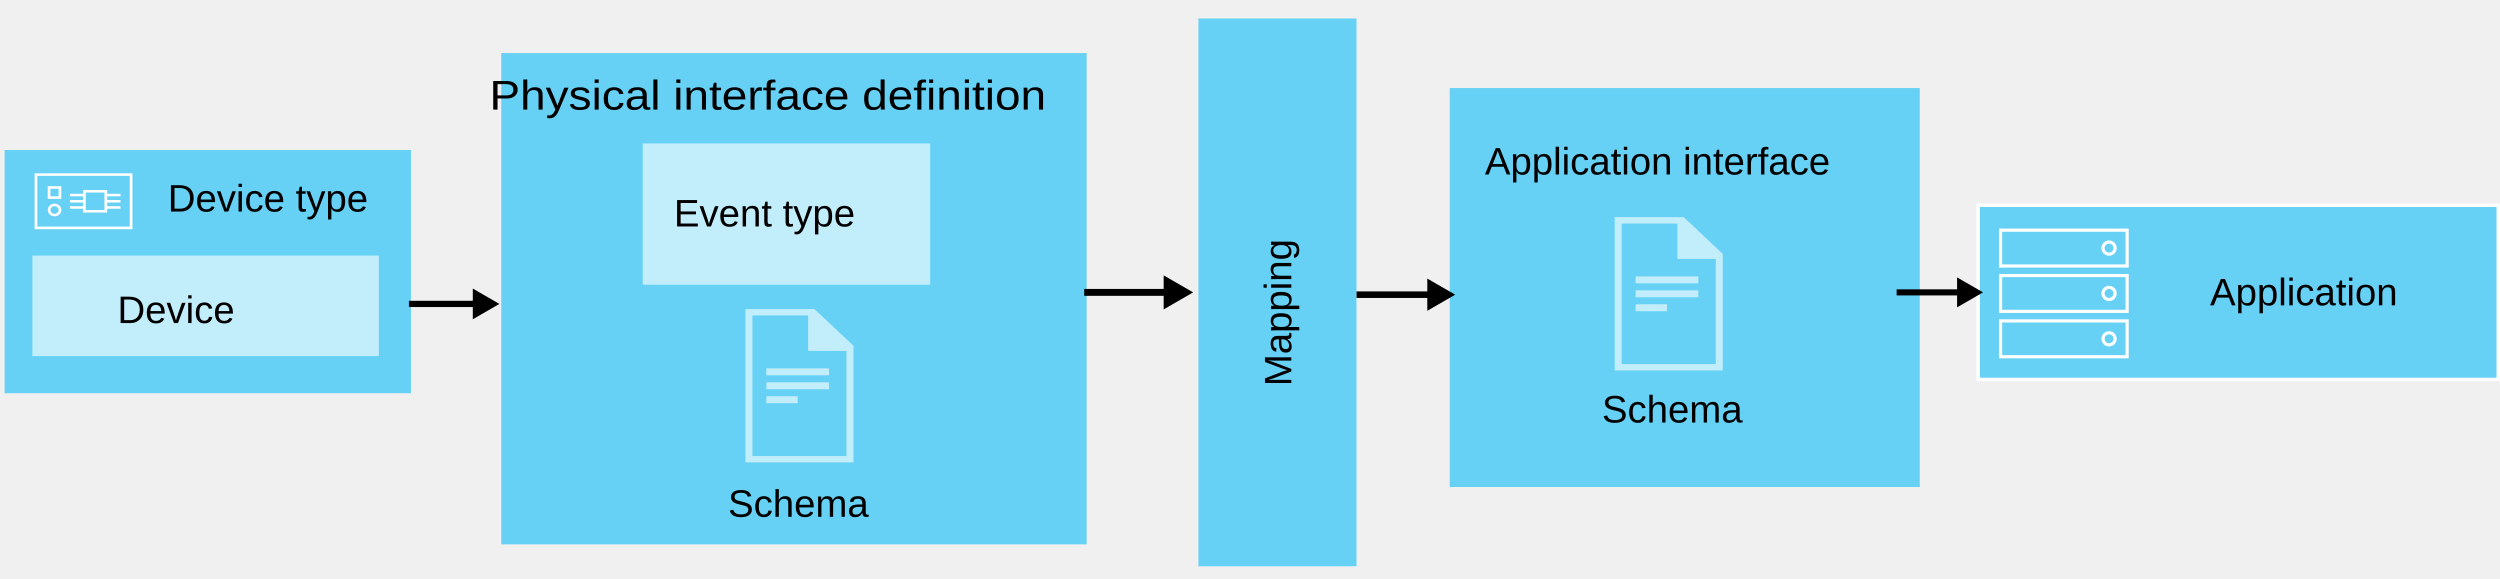
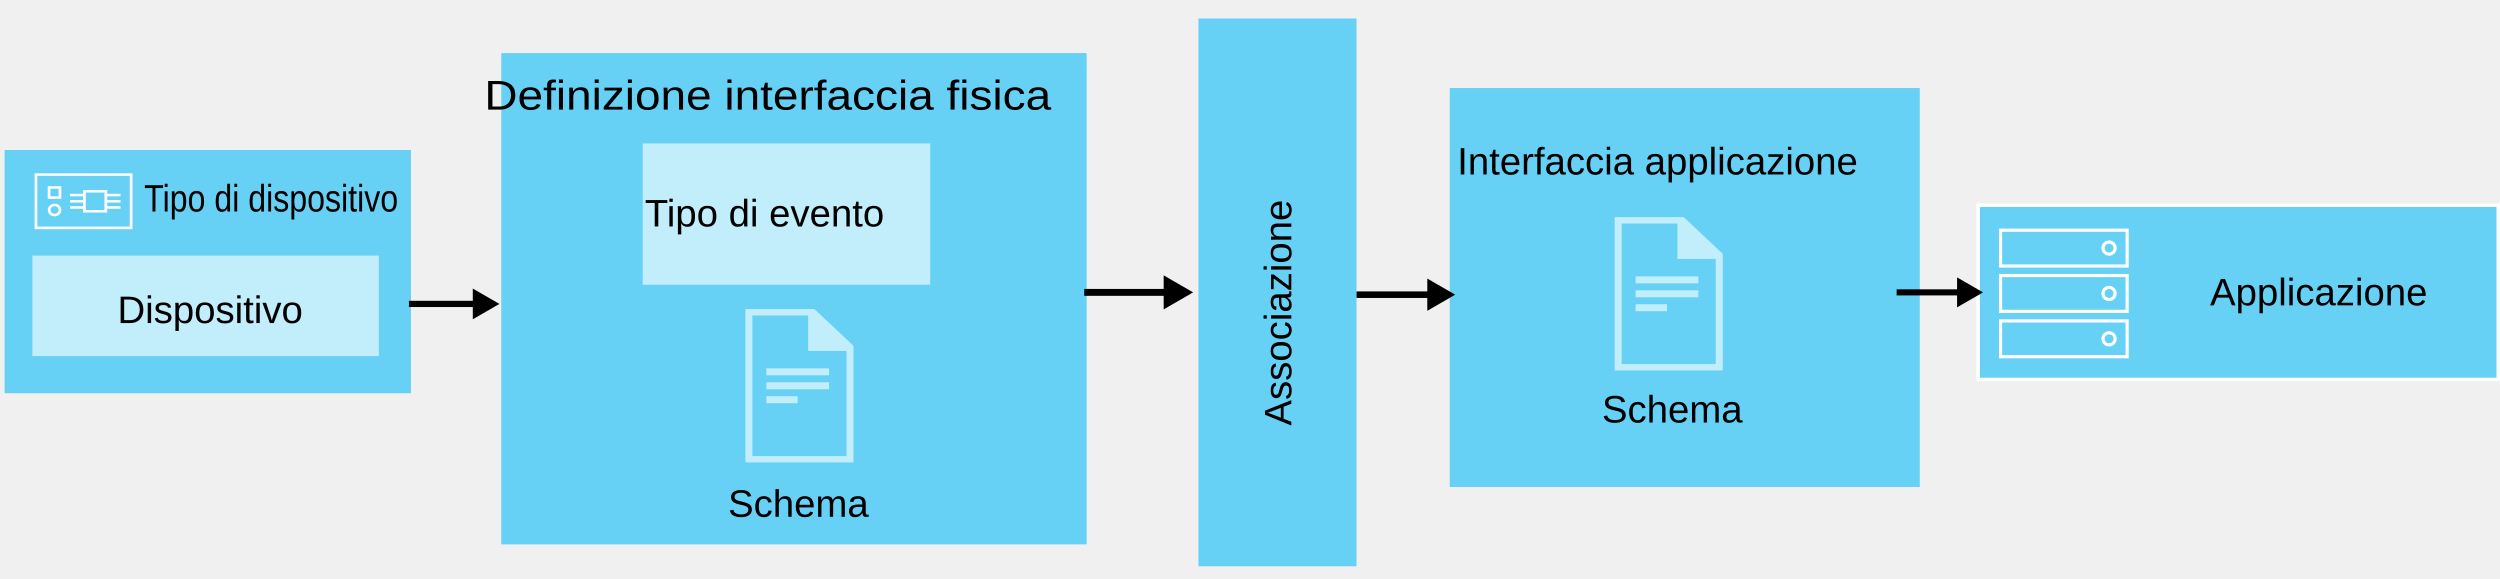
<svg xmlns="http://www.w3.org/2000/svg" id="svg5443" version="1.1" width="717.41" height="166.145" viewBox="0 0 717.41 166.145">
  <defs id="defs5447">
    <marker style="overflow:visible" id="TriangleOutM-3-4-5" refX="0" refY="0" orient="auto">
      <path transform="scale(0.4,0.4)" style="fill-rule:evenodd;stroke:#000000;stroke-width:1pt" d="m 5.77,0 -8.65,5 0,-10 8.65,5 z" id="path21258-13-6-5" />
    </marker>
    <marker style="overflow:visible" id="TriangleOutM-3-4-5-9" refX="0" refY="0" orient="auto">
      <path transform="scale(0.4,0.4)" style="fill-rule:evenodd;stroke:#000000;stroke-width:1pt" d="m 5.77,0 -8.65,5 0,-10 8.65,5 z" id="path21258-13-6-5-0" />
    </marker>
    <marker style="overflow:visible" id="TriangleOutM-3-4-5-9-4" refX="0" refY="0" orient="auto">
      <path transform="scale(0.4,0.4)" style="fill-rule:evenodd;stroke:#000000;stroke-width:1pt" d="m 5.77,0 -8.65,5 0,-10 8.65,5 z" id="path21258-13-6-5-0-6" />
    </marker>
    <marker style="overflow:visible" id="TriangleOutM-3-4-5-9-4-0" refX="0" refY="0" orient="auto">
      <path transform="scale(0.4,0.4)" style="fill-rule:evenodd;stroke:#000000;stroke-width:1pt" d="m 5.77,0 -8.65,5 0,-10 8.65,5 z" id="path21258-13-6-5-0-6-7" />
    </marker>
    <marker style="overflow:visible" id="TriangleOutM-3-4-5-0" refX="0" refY="0" orient="auto">
      <path transform="scale(0.4,0.4)" style="fill-rule:evenodd;stroke:#000000;stroke-width:1pt" d="m 5.77,0 -8.65,5 0,-10 8.65,5 z" id="path21258-13-6-5-5" />
    </marker>
  </defs>
  <rect ry="0" rx="0" y="58.889" x="567.66" height="50" width="149.25" id="rect79371-1-6-6-9-8-7-3-5-1-2-7-5" style="fill:#66d1f5;fill-opacity:1;fill-rule:evenodd;stroke:#ffffff;stroke-width:1;stroke-miterlimit:4;stroke-dasharray:none;stroke-opacity:1" />
  <text xml:space="preserve" style="font-style:normal;font-variant:normal;font-weight:normal;font-stretch:normal;font-size:11px;line-height:125%;font-family:Arial;-inkscape-font-specification:Arial;text-align:start;letter-spacing:0px;word-spacing:0px;writing-mode:lr-tb;text-anchor:start;fill:#000000;fill-opacity:1;stroke:none" x="634.207" y="87.62" id="text18189-5-9">
-     <tspan x="634.207" y="87.62" id="tspan6913-6">Application</tspan>
+     <tspan x="634.207" y="87.62" id="tspan6913-6">Applicazione</tspan>
  </text>
  <g id="g5240-2-8" transform="matrix(0.09339234,0,0,0.09339234,568.8965,60.86142)" style="stroke-width:9.794;stroke-miterlimit:4;stroke-dasharray:none">
    <rect id="rect5222-4-5" height="110" width="388.9" stroke-miterlimit="10" y="55.6" x="55.6" style="fill:none;stroke:#ffffff;stroke-width:9.794;stroke-miterlimit:4;stroke-dasharray:none" />
    <rect id="rect5224-7-2" height="110" width="388.9" stroke-miterlimit="10" y="195" x="55.6" style="fill:none;stroke:#ffffff;stroke-width:9.794;stroke-miterlimit:4;stroke-dasharray:none" />
    <rect id="rect5226-6-7" height="110" width="388.9" stroke-miterlimit="10" y="334.4" x="55.6" style="fill:none;stroke:#ffffff;stroke-width:9.794;stroke-miterlimit:4;stroke-dasharray:none" />
    <circle id="circle5228-0-6" r="18.6" cy="110.6" cx="389" stroke-miterlimit="10" style="fill:none;stroke:#ffffff;stroke-width:9.794;stroke-miterlimit:4;stroke-dasharray:none" />
    <circle id="circle5230-5-6" r="18.6" cy="250" cx="389" stroke-miterlimit="10" style="fill:none;stroke:#ffffff;stroke-width:9.794;stroke-miterlimit:4;stroke-dasharray:none" />
    <circle id="circle5232-6-1" r="18.6" cy="389.4" cx="389" stroke-miterlimit="10" style="fill:none;stroke:#ffffff;stroke-width:9.794;stroke-miterlimit:4;stroke-dasharray:none" />
  </g>
  <rect ry="0" rx="0" y="43.042" x="1.325" height="69.8" width="116.605" id="rect79371-1-6-6-9-8-7-86-3-9" style="fill:#66d1f5;fill-opacity:1;fill-rule:evenodd;stroke:none" />
-   <text y="60.703" x="76.889" font-size="12" id="text56820" style="font-style:normal;font-variant:normal;font-weight:normal;font-stretch:normal;font-size:11px;line-height:125%;font-family:Arial;-inkscape-font-specification:Arial;text-align:center;writing-mode:lr-tb;text-anchor:middle;fill:#000000;fill-opacity:1">Device type</text>
+   <text y="55.553" x="85.026" font-size="12" id="text56820" style="font-style:normal;font-variant:normal;font-weight:normal;font-stretch:normal;font-size:10.067px;line-height:125%;font-family:Arial;-inkscape-font-specification:Arial;text-align:center;writing-mode:lr-tb;text-anchor:middle;fill:#000000;fill-opacity:1" transform="scale(0.9151664,1.092697)">Tipo di dispositivo</text>
  <rect ry="0" rx="0" y="73.34" x="9.289" height="28.839" width="99.431" id="rect79371-1-6-6-9-8-7-86-7" style="fill:#c2edfb;fill-opacity:1;fill-rule:evenodd;stroke:none" />
-   <text y="92.703" x="33.712" font-size="11" id="text56922" style="font-style:normal;font-variant:normal;font-weight:normal;font-stretch:normal;font-size:11px;line-height:125%;font-family:Arial;-inkscape-font-specification:Arial;text-align:start;writing-mode:lr-tb;text-anchor:start;fill:#000000;fill-opacity:1">Device</text>
+   <text y="92.703" x="33.712" font-size="11" id="text56922" style="font-style:normal;font-variant:normal;font-weight:normal;font-stretch:normal;font-size:11px;line-height:125%;font-family:Arial;-inkscape-font-specification:Arial;text-align:start;writing-mode:lr-tb;text-anchor:start;fill:#000000;fill-opacity:1">Dispositivo</text>
  <g id="g5278-5" transform="matrix(0.7799818,0,0,0.7279118,6.420911,41.37782)">
    <path id="path5280-9" d="M 40,12 35.33,12 9.67,12 5,12 5,33 9.67,33 35.34,33 40,33 40,12 Z m -9.22,8.06 5.32,0 m -5.32,2.44 5.32,0 m -5.32,2.44 5.32,0 m -18.57,-4.88 5.32,0 m -5.32,2.44 5.32,0 m -5.32,2.44 5.32,0 m -0.02,1.5 7.87,0 0,-7.87 -7.87,0 0,7.87 z m -10.98,-2.5 c 1.1,0 2,0.9 2,2 0,1.1 -0.9,2 -2,2 -1.1,0 -2,-0.9 -2,-2 0,-1.11 0.9,-2 2,-2 z m 1.98,-2.88 -4,0 0,-4 4,0 0,4 z" stroke-miterlimit="10" style="fill:none;stroke:#ffffff;stroke-miterlimit:10" />
  </g>
  <rect style="fill:#66d1f5;fill-opacity:1;fill-rule:evenodd;stroke:none" id="rect7198-5" width="157.197" height="45.364" x="-162.501" y="343.903" rx="0" ry="0" transform="matrix(0,-1,1,0,0,0)" />
  <text xml:space="preserve" style="font-style:normal;font-variant:normal;font-weight:normal;font-stretch:normal;font-size:11px;line-height:125%;font-family:Arial;-inkscape-font-specification:Arial;text-align:center;letter-spacing:0px;word-spacing:0px;writing-mode:lr-tb;text-anchor:middle;fill:#000000;fill-opacity:1;stroke:none" x="-85.132" y="370.562" id="text7210-2" transform="matrix(0,-1,1,0,0,0)">
-     <tspan x="-85.132" y="370.562" id="tspan7573-7">Mapping</tspan>
+     <tspan x="-85.132" y="370.562" id="tspan7573-7">Associazione</tspan>
  </text>
  <rect style="fill:#66d1f5;fill-opacity:1;fill-rule:evenodd;stroke:none" id="rect6559" width="167.988" height="140.979" x="143.847" y="15.232" rx="0" ry="0" />
  <rect ry="0" rx="0" y="41.161" x="184.439" height="40.547" width="82.495" id="rect79371-1-6-6-9-8-7-9-9" style="fill:#c2edfb;fill-opacity:1;fill-rule:evenodd;stroke:none" />
  <text xml:space="preserve" style="font-style:normal;font-variant:normal;font-weight:normal;font-stretch:normal;font-size:12.548px;line-height:125%;font-family:Arial;-inkscape-font-specification:'Arial, Normal';text-align:center;letter-spacing:0px;word-spacing:0px;writing-mode:lr-tb;text-anchor:middle;fill:#000000;fill-opacity:1;stroke:none" x="214.969" y="33.045" id="text5543" transform="scale(1.050451,0.9519723)">
-     <tspan id="tspan3449" x="214.969" y="33.045">Physical interface definition</tspan>
+     <tspan id="tspan3449" x="214.969" y="33.045">Definizione interfaccia fisica</tspan>
  </text>
  <text id="text13959-6" y="64.98" x="223.971" style="font-style:normal;font-variant:normal;font-weight:normal;font-stretch:normal;font-size:11px;line-height:125%;font-family:Arial;-inkscape-font-specification:Arial;text-align:center;letter-spacing:0px;word-spacing:0px;writing-mode:lr-tb;text-anchor:middle;fill:#000000;fill-opacity:1;stroke:none" xml:space="preserve">
-     <tspan id="tspan13963-4" y="64.98" x="223.971">Event type</tspan>
+     <tspan id="tspan13963-4" y="64.98" x="223.971">Tipo di evento</tspan>
  </text>
  <flowRoot xml:space="preserve" id="flowRoot7760" style="font-style:normal;font-weight:normal;font-size:40px;line-height:125%;font-family:sans-serif;letter-spacing:0px;word-spacing:0px;fill:#000000;fill-opacity:1;stroke:none;stroke-width:1px;stroke-linecap:butt;stroke-linejoin:miter;stroke-opacity:1" transform="translate(-18.51996,-85.99516)">
    <flowRegion id="flowRegion7762">
      <rect id="rect7764" width="221.195" height="145.698" x="447.027" y="-93.021" />
    </flowRegion>
    <flowPara id="flowPara7766" />
  </flowRoot>
  <text y="148.305" x="208.928" font-size="11" id="text59612-6" style="font-style:normal;font-variant:normal;font-weight:normal;font-stretch:normal;font-size:11px;line-height:125%;font-family:Arial;-inkscape-font-specification:Arial;text-align:start;writing-mode:lr-tb;text-anchor:start;fill:#000000;fill-opacity:1">Schema</text>
  <g transform="translate(-217.089,-244.2998)" id="g13549-6" style="fill:#c2edfb;fill-opacity:1">
    <path id="path13551-2" d="m 450.804,333 -3.316,0 -16.488,0 0,44 31,0 0,-30.799 0,-2.68 L 450.804,333 Z m 9.196,42.166 -27,0 0,-40.332 16,0 0,10.166 11,0 0,30.166 z" style="fill:#c2edfb;fill-opacity:1" />
    <rect id="rect13553-4" height="2" width="18" y="350" x="437" style="fill:#c2edfb;fill-opacity:1" />
    <rect id="rect13555-7" height="2" width="18" y="354" x="437" style="fill:#c2edfb;fill-opacity:1" />
    <rect id="rect13557-50" height="2" width="9" y="358" x="437" style="fill:#c2edfb;fill-opacity:1" />
  </g>
  <flowRoot xml:space="preserve" id="flowRoot7821" style="font-style:normal;font-weight:normal;font-size:40px;line-height:125%;font-family:sans-serif;letter-spacing:0px;word-spacing:0px;fill:#000000;fill-opacity:1;stroke:none;stroke-width:1px;stroke-linecap:butt;stroke-linejoin:miter;stroke-opacity:1" transform="translate(-18.51996,-85.99516)">
    <flowRegion id="flowRegion7823">
      <rect id="rect7825" width="52.981" height="278.812" x="250.335" y="173.208" />
    </flowRegion>
    <flowPara id="flowPara7827" />
  </flowRoot>
  <rect style="fill:#66d1f5;fill-opacity:1;fill-rule:evenodd;stroke:none" id="rect6559-2" width="134.875" height="114.489" x="416.024" y="25.267" rx="0" ry="0" />
  <text y="121.243" x="459.704" font-size="11" id="text59612-3" style="font-style:normal;font-variant:normal;font-weight:normal;font-stretch:normal;font-size:11px;line-height:125%;font-family:Arial;-inkscape-font-specification:Arial;text-align:start;writing-mode:lr-tb;text-anchor:start;fill:#000000;fill-opacity:1">Schema</text>
  <g transform="translate(32.36293,-270.6893)" id="g13549-57" style="fill:#c2edfb;fill-opacity:1">
    <path id="path13551-8" d="m 450.804,333 -3.316,0 -16.488,0 0,44 31,0 0,-30.799 0,-2.68 L 450.804,333 Z m 9.196,42.166 -27,0 0,-40.332 16,0 0,10.166 11,0 0,30.166 z" style="fill:#c2edfb;fill-opacity:1" />
    <rect id="rect13553-3" height="2" width="18" y="350" x="437" style="fill:#c2edfb;fill-opacity:1" />
    <rect id="rect13555-2" height="2" width="18" y="354" x="437" style="fill:#c2edfb;fill-opacity:1" />
    <rect id="rect13557-3" height="2" width="9" y="358" x="437" style="fill:#c2edfb;fill-opacity:1" />
  </g>
  <text xml:space="preserve" style="font-style:normal;font-variant:normal;font-weight:normal;font-stretch:normal;font-size:11px;line-height:125%;font-family:Arial;-inkscape-font-specification:Arial;text-align:center;letter-spacing:0px;word-spacing:0px;writing-mode:lr-tb;text-anchor:middle;fill:#000000;fill-opacity:1;stroke:none" x="480.232" y="50.076" id="text5543-1">
-     <tspan x="480.232" y="50.076" id="tspan7758-4">Application interface</tspan>
+     <tspan x="480.232" y="50.076" id="tspan7758-4">Interfaccia applicazione</tspan>
  </text>
  <flowRoot xml:space="preserve" id="flowRoot7909" style="font-style:normal;font-weight:normal;font-size:40px;line-height:125%;font-family:sans-serif;letter-spacing:0px;word-spacing:0px;fill:#000000;fill-opacity:1;stroke:none;stroke-width:1px;stroke-linecap:butt;stroke-linejoin:miter;stroke-opacity:1" transform="translate(-18.51996,-85.99516)">
    <flowRegion id="flowRegion7911">
      <rect id="rect7913" width="302.654" height="73.511" x="145.035" y="444.736" />
    </flowRegion>
    <flowPara id="flowPara7915" />
  </flowRoot>
  <flowRoot xml:space="preserve" id="flowRoot7917" style="font-style:normal;font-weight:normal;font-size:40px;line-height:125%;font-family:sans-serif;letter-spacing:0px;word-spacing:0px;fill:#000000;fill-opacity:1;stroke:none;stroke-width:1px;stroke-linecap:butt;stroke-linejoin:miter;stroke-opacity:1" transform="translate(-18.51996,-85.99516)">
    <flowRegion id="flowRegion7919">
      <rect id="rect7921" width="317.223" height="76.16" x="421.861" y="50.69" />
    </flowRegion>
    <flowPara id="flowPara7923" />
  </flowRoot>
  <path id="path8199-4-90" d="m 117.35,87.213 20.866,0" style="opacity:1;fill:none;stroke:#000000;stroke-width:1.791;stroke-linecap:butt;stroke-linejoin:miter;stroke-miterlimit:4;stroke-dasharray:none;stroke-opacity:1;marker-end:url(#TriangleOutM-3-4-5)" />
  <path id="path8199-4-90-8" d="m 311.133,83.902 25.611,0" style="opacity:1;fill:none;stroke:#000000;stroke-width:1.984;stroke-linecap:butt;stroke-linejoin:miter;stroke-miterlimit:4;stroke-dasharray:none;stroke-opacity:1;marker-end:url(#TriangleOutM-3-4-5-9)" />
  <path id="path8199-4-90-8-7" d="m 389.279,84.564 22.968,0" style="opacity:1;fill:none;stroke:#000000;stroke-width:1.879;stroke-linecap:butt;stroke-linejoin:miter;stroke-miterlimit:4;stroke-dasharray:none;stroke-opacity:1;marker-end:url(#TriangleOutM-3-4-5-9-4)" />
  <path id="path8199-4-90-8-7-6" d="m 544.262,83.902 19.827,0" style="opacity:1;fill:none;stroke:#000000;stroke-width:1.746;stroke-linecap:butt;stroke-linejoin:miter;stroke-miterlimit:4;stroke-dasharray:none;stroke-opacity:1;marker-end:url(#TriangleOutM-3-4-5-9-4-0)" />
</svg>
